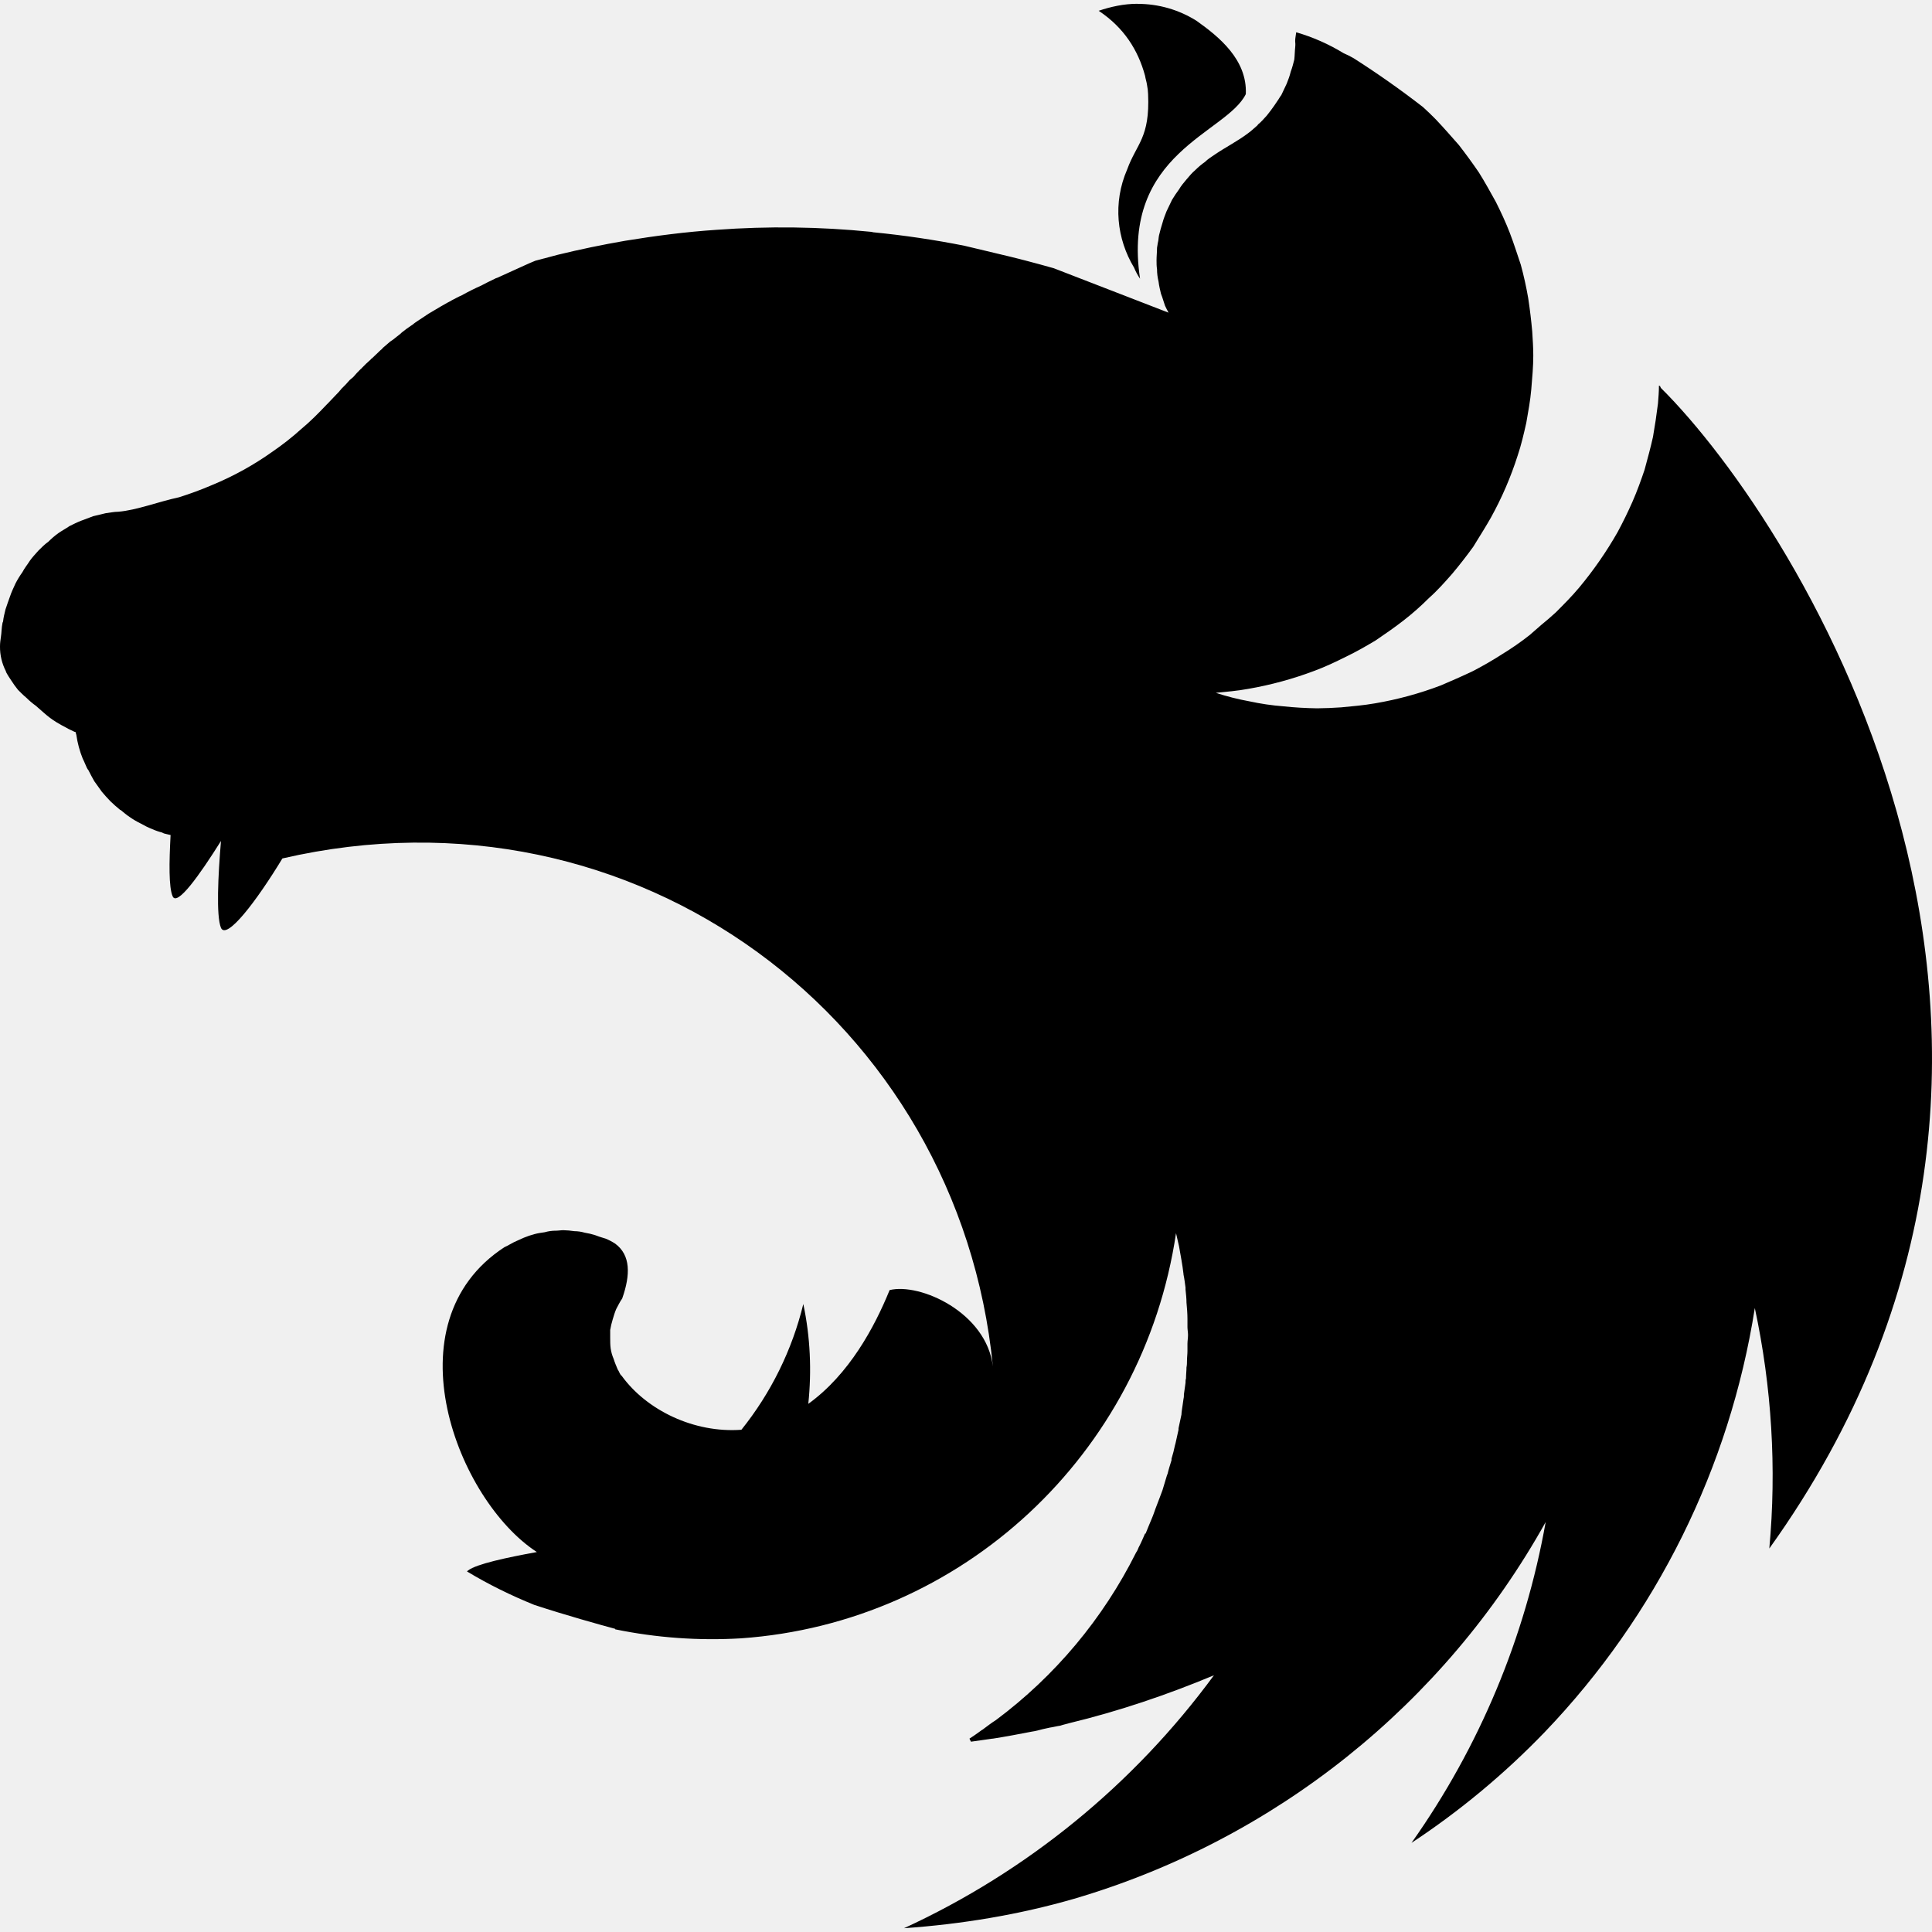
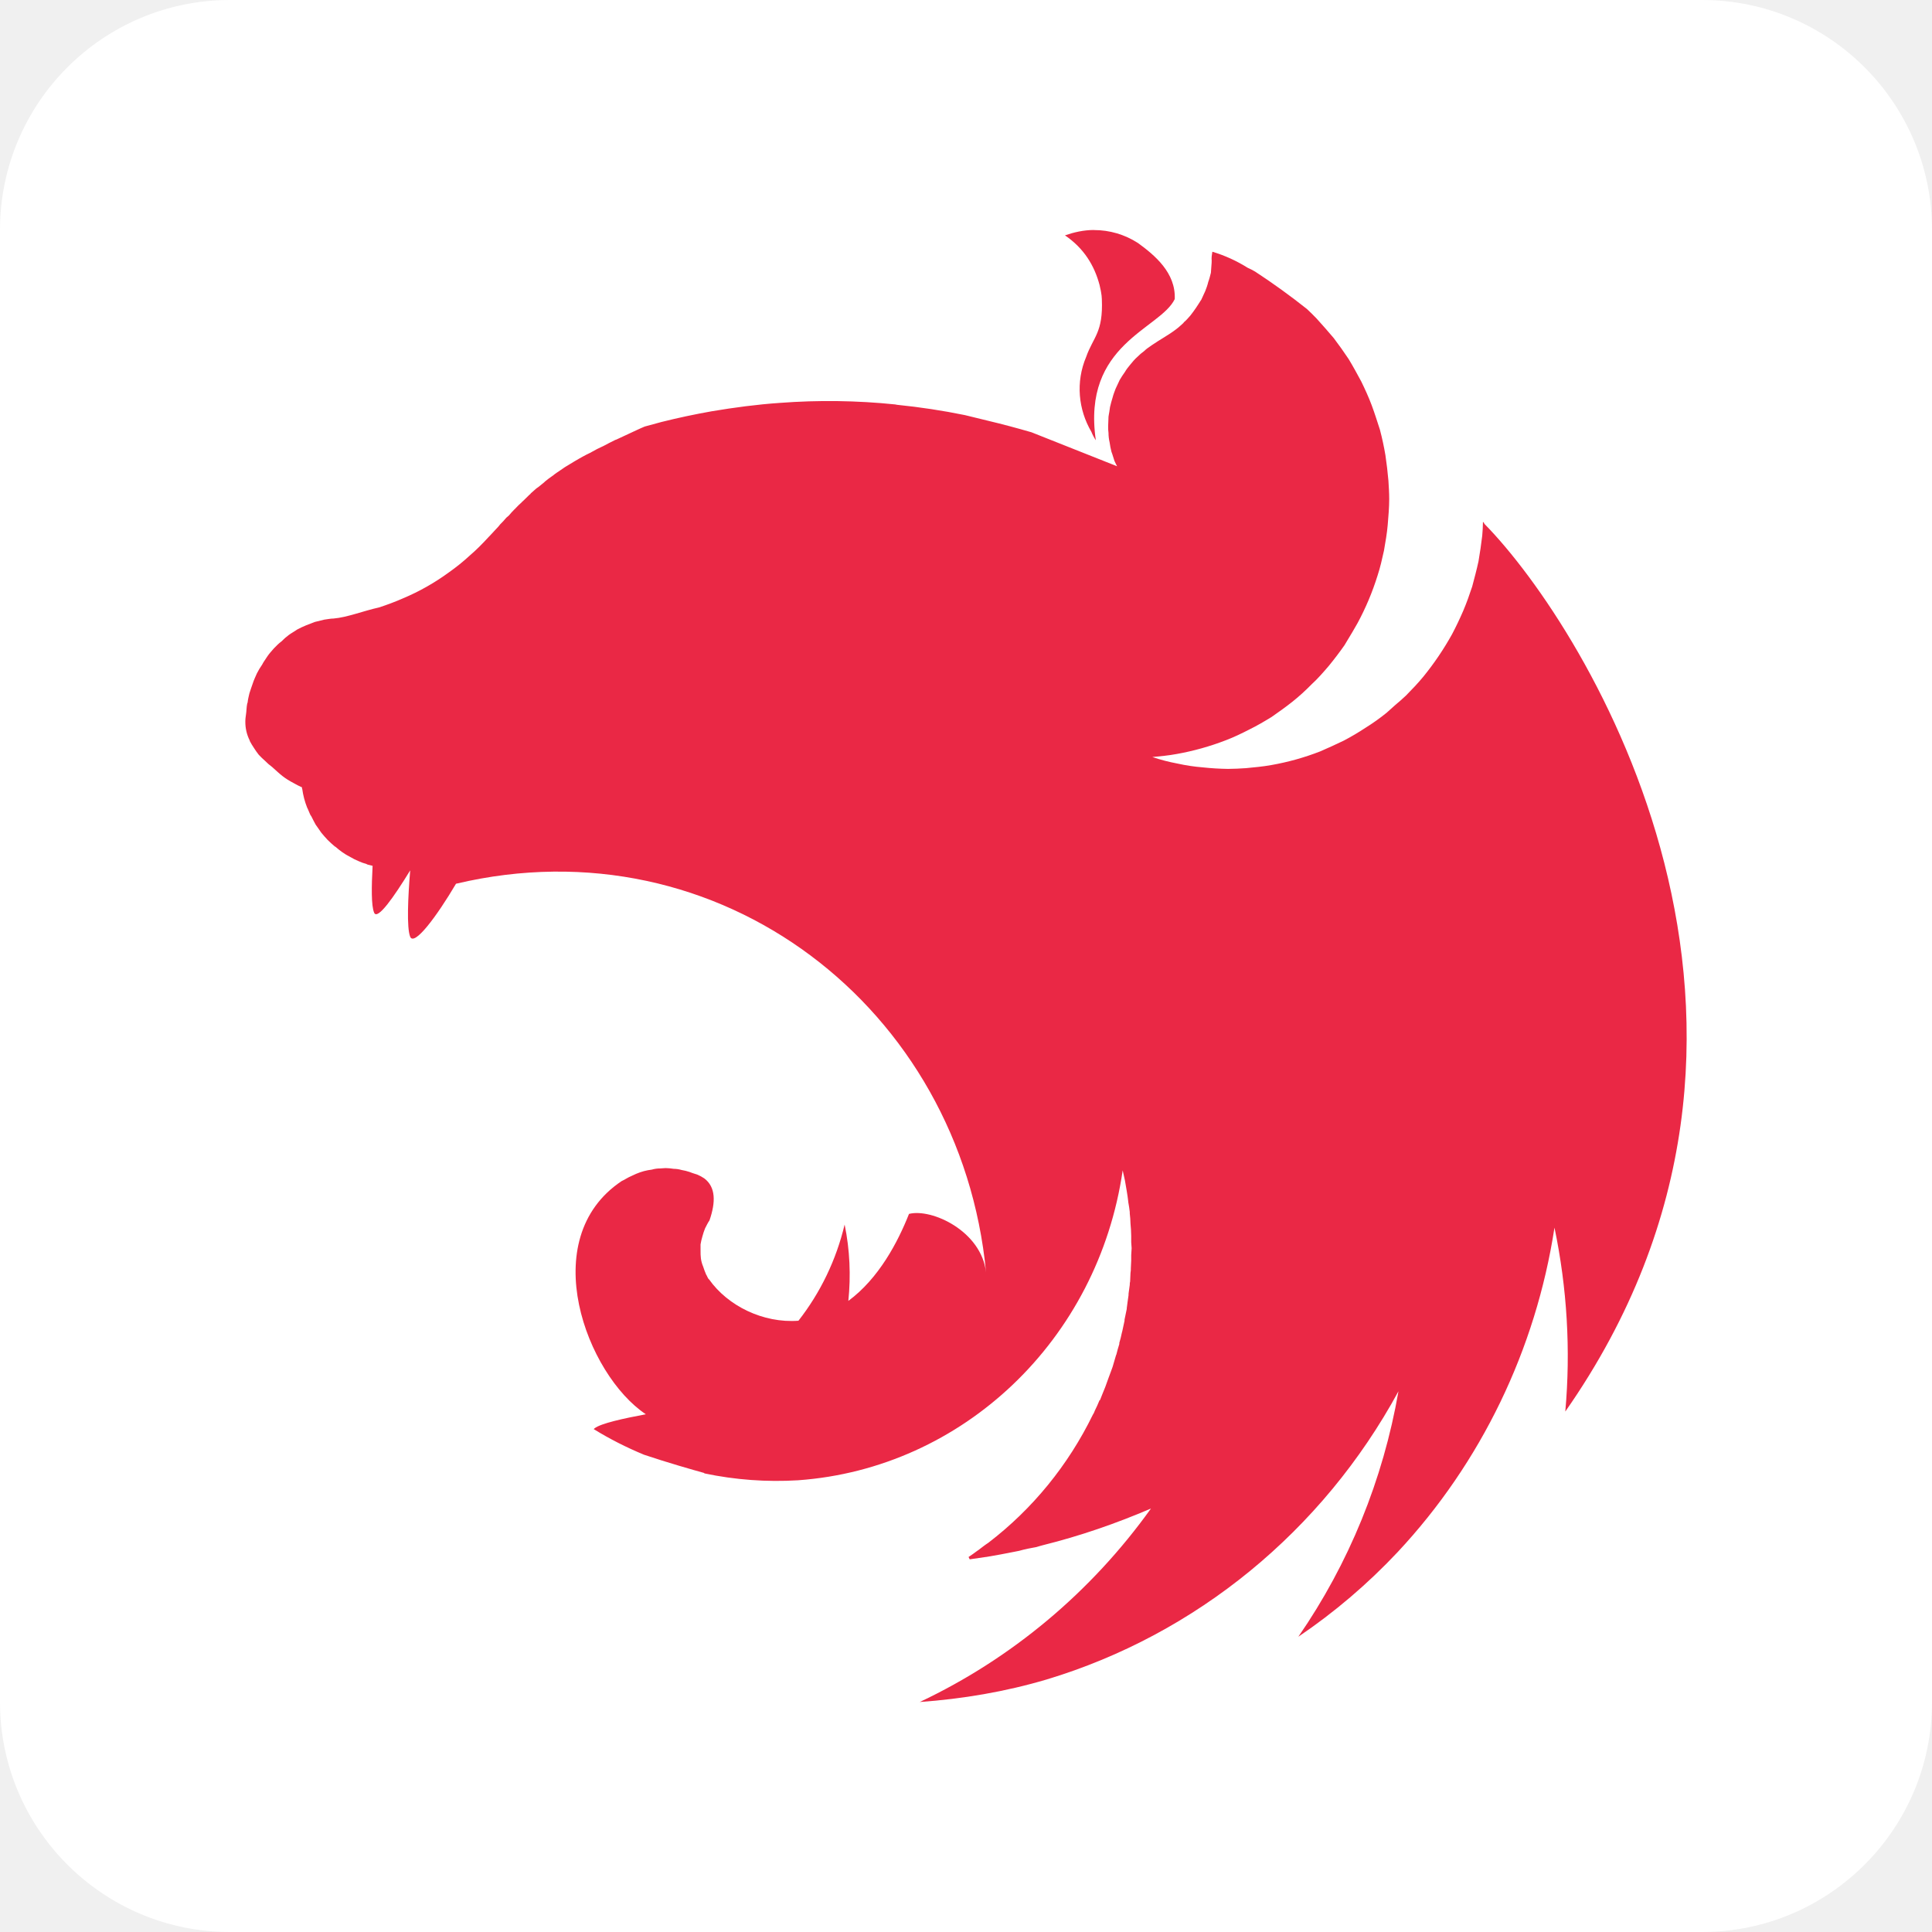
- <svg xmlns="http://www.w3.org/2000/svg" role="img" viewBox="0 0 24 24">
-   <path d="M14.131.047c-.173 0-.334.037-.483.087.316.21.49.49.576.806.007.043.019.074.025.117a.681.681 0 0 1 .013.112c.024.545-.143.614-.26.936-.18.415-.13.861.086 1.22a.74.74 0 0 0 .074.137c-.235-1.568 1.073-1.803 1.314-2.293.019-.428-.334-.713-.613-.911a1.37 1.37 0 0 0-.732-.21zM16.102.4c-.024.143-.006.106-.012.18-.006.05-.006.112-.012.161-.013.05-.025.1-.044.149-.012.05-.03.1-.05.149l-.067.142c-.02.025-.031.05-.05.075l-.037.055a2.152 2.152 0 0 1-.093.124c-.037.038-.068.081-.112.112v.006c-.037.031-.074.068-.118.1-.13.099-.278.173-.415.266-.043.03-.087.056-.124.093a.906.906 0 0 0-.118.099c-.043.037-.074.074-.111.118-.031.037-.068.08-.093.124a1.582 1.582 0 0 0-.087.13c-.025.05-.043.093-.068.142-.019.05-.037.093-.05.143a2.007 2.007 0 0 0-.043.155c-.006.025-.006.056-.012.08-.007.025-.007.05-.013.075 0 .05-.006.105-.006.155 0 .037 0 .074.006.111 0 .05.006.1.019.155.006.05.018.1.03.15.02.049.032.098.05.148.013.03.031.062.044.087l-1.426-.552c-.241-.068-.477-.13-.719-.186l-.39-.093c-.372-.074-.75-.13-1.128-.167-.013 0-.019-.006-.031-.006A11.082 11.082 0 0 0 8.9 2.855c-.378.025-.756.074-1.134.136a12.45 12.45 0 0 0-.837.174l-.279.074c-.092.037-.18.08-.266.118l-.205.093c-.012.006-.024.006-.03.012-.063.031-.118.056-.174.087a2.738 2.738 0 0 0-.236.118c-.043.018-.086.043-.124.062a.559.559 0 0 1-.055.03c-.056.032-.112.063-.162.094a1.56 1.56 0 0 0-.148.093c-.044.03-.087.055-.124.086-.006.007-.013.007-.019.013-.037.025-.08.056-.118.087l-.012.012-.093.074c-.012.007-.025.019-.037.025-.031.025-.062.056-.093.08-.006.013-.019.02-.025.025-.037.038-.074.069-.111.106-.007 0-.007.006-.013.012a1.742 1.742 0 0 0-.111.106c-.007.006-.007.012-.013.012a1.454 1.454 0 0 0-.093.1c-.012.012-.03.024-.043.036a1.374 1.374 0 0 1-.106.112c-.006.012-.018.019-.024.03-.05.05-.093.1-.143.15l-.018.018c-.1.106-.205.211-.317.304-.111.1-.229.192-.347.273a3.777 3.777 0 0 1-.762.421c-.13.056-.267.106-.403.149-.26.056-.527.161-.756.18-.05 0-.105.012-.155.018l-.155.037-.149.056c-.05.019-.099.044-.148.068-.044.031-.093.056-.137.087a1.011 1.011 0 0 0-.124.106c-.043.03-.087.074-.124.111-.037.043-.074.08-.105.124-.031.05-.068.093-.093.143a1.092 1.092 0 0 0-.087.142c-.025.056-.05.106-.068.161-.019.05-.037.106-.056.161-.012.05-.025.1-.03.15 0 .005-.007.012-.007.018-.012.056-.012.13-.019.167C.006 7.95 0 7.986 0 8.03a.657.657 0 0 0 .074.31v.006c.019.037.044.075.069.112.024.037.05.074.08.111.031.031.068.069.106.1a.906.906 0 0 0 .117.099c.149.13.186.173.378.272.031.019.062.031.1.05.006 0 .012.006.018.006 0 .013 0 .019.006.031a1.272 1.272 0 0 0 .08.298c.02.037.032.074.05.111.007.013.013.025.02.031.024.05.049.093.073.137l.093.13c.031.037.069.08.106.118.037.037.074.068.118.105 0 0 .006.006.012.006.037.031.074.062.112.087a.986.986 0 0 0 .136.08c.043.025.093.05.142.069a.73.73 0 0 0 .124.043c.007.006.013.006.025.012.025.007.056.013.08.019-.018.335-.024.65.026.762.055.124.328-.254.6-.688-.036.428-.061.93 0 1.079.069.155.44-.329.763-.862 4.395-1.016 8.405 2.02 8.826 6.31-.08-.67-.905-1.041-1.283-.948-.186.458-.502 1.047-1.01 1.413.043-.41.025-.83-.062-1.24a4.009 4.009 0 0 1-.769 1.562c-.588.043-1.177-.242-1.487-.67-.025-.018-.031-.055-.05-.08-.018-.043-.037-.087-.05-.13a.515.515 0 0 1-.037-.13c-.006-.044-.006-.087-.006-.137v-.093a.992.992 0 0 1 .031-.13c.013-.043.025-.086.044-.13.024-.043.043-.087.074-.13.105-.298.105-.54-.087-.682a.706.706 0 0 0-.118-.062c-.024-.006-.055-.018-.08-.025l-.05-.018a.847.847 0 0 0-.13-.031.472.472 0 0 0-.13-.019 1.01 1.01 0 0 0-.136-.012c-.031 0-.062.006-.093.006a.484.484 0 0 0-.137.019c-.043.006-.086.012-.13.024a1.068 1.068 0 0 0-.13.044c-.043.018-.08.037-.124.056-.037.018-.074.043-.118.062-1.444.942-.582 3.148.403 3.787-.372.068-.75.148-.855.229l-.013.012c.267.161.546.298.837.416.397.13.818.247 1.004.297v.006a5.996 5.996 0 0 0 1.562.112c2.746-.192 4.996-2.281 5.405-5.033l.037.161c.019.112.043.23.056.347v.006c.012.056.018.112.025.162v.024c.006.056.012.112.012.162.006.068.012.136.012.204v.1c0 .03.007.067.007.098 0 .038-.007.075-.007.112v.087c0 .043-.006.08-.006.124 0 .025 0 .05-.006.08 0 .044-.006.087-.006.137-.006.018-.006.037-.006.055l-.02.143c0 .019 0 .037-.005.056-.007.062-.019.118-.025.18v.012l-.037.174v.018l-.037.167c0 .007-.007.02-.007.025a1.663 1.663 0 0 1-.043.168v.018c-.019.062-.037.118-.05.174-.006.006-.006.012-.006.012l-.056.186c-.024.062-.043.118-.068.18-.025.062-.043.124-.068.18-.025.062-.05.117-.074.18h-.007c-.024.055-.05.117-.08.173a.302.302 0 0 1-.019.043c-.006.006-.006.013-.012.019a5.867 5.867 0 0 1-1.742 2.082c-.05.031-.099.069-.149.106-.012.012-.03.018-.043.03a2.603 2.603 0 0 1-.136.094l.018.037h.007l.26-.037h.006c.161-.025.322-.056.483-.087.044-.006.093-.019.137-.031l.087-.019c.043-.006.086-.018.13-.024.037-.013.074-.02.111-.031.62-.15 1.221-.354 1.798-.595a9.926 9.926 0 0 1-3.85 3.142c.714-.05 1.426-.167 2.114-.366a9.903 9.903 0 0 0 5.857-4.68 9.893 9.893 0 0 1-1.667 3.986 9.758 9.758 0 0 0 1.655-1.376 9.824 9.824 0 0 0 2.61-5.268c.21.98.272 1.99.18 2.987 4.474-6.241.371-12.712-1.346-14.416-.006-.013-.012-.019-.012-.031-.006.006-.006.006-.006.012 0-.006 0-.006-.007-.012 0 .074-.006.148-.012.223a8.34 8.34 0 0 1-.062.415c-.03.136-.068.273-.105.41-.044.13-.093.266-.15.396a5.322 5.322 0 0 1-.185.378 4.735 4.735 0 0 1-.477.688c-.093.111-.192.21-.292.31a3.994 3.994 0 0 1-.18.155l-.142.124a3.459 3.459 0 0 1-.347.241 4.295 4.295 0 0 1-.366.211c-.13.062-.26.118-.39.174a4.364 4.364 0 0 1-.818.223c-.143.025-.285.037-.422.05a4.914 4.914 0 0 1-.297.012 4.66 4.66 0 0 1-.422-.025 3.137 3.137 0 0 1-.421-.062 3.136 3.136 0 0 1-.415-.105h-.007c.137-.013.273-.025.41-.05a4.493 4.493 0 0 0 .818-.223c.136-.05.266-.112.39-.174.13-.062.248-.13.372-.204.118-.08.235-.161.347-.248.112-.087.217-.18.316-.279.105-.093.198-.198.291-.304.093-.111.18-.223.26-.334.013-.019.026-.044.038-.062.062-.1.124-.199.18-.298a4.272 4.272 0 0 0 .334-.775c.044-.13.075-.266.106-.403.025-.142.05-.278.062-.415.012-.142.025-.285.025-.421 0-.1-.007-.199-.013-.298a6.726 6.726 0 0 0-.05-.415 4.493 4.493 0 0 0-.092-.415c-.044-.13-.087-.267-.137-.397-.05-.13-.111-.26-.173-.384-.069-.124-.137-.248-.211-.366a6.843 6.843 0 0 0-.248-.34c-.093-.106-.186-.212-.285-.317a3.878 3.878 0 0 0-.161-.155c-.28-.217-.57-.421-.862-.607a1.154 1.154 0 0 0-.124-.062 2.415 2.415 0 0 0-.589-.26Z" />
+ <svg xmlns="http://www.w3.org/2000/svg" width="252" height="252" viewBox="0 0 252 252" fill="none">
+   <rect width="252" height="252" rx="30" fill="white" />
+   <path d="M142.692 30C141.337 30 140.076 30.297 138.909 30.699C141.384 32.385 142.747 34.634 143.421 37.172C143.476 37.517 143.57 37.766 143.617 38.112C143.675 38.408 143.709 38.709 143.718 39.011C143.906 43.388 142.598 43.943 141.682 46.529C140.272 49.862 140.664 53.444 142.355 56.327C142.51 56.714 142.705 57.083 142.935 57.427C141.094 44.834 151.34 42.947 153.228 39.011C153.377 35.574 150.612 33.285 148.426 31.695C146.709 30.588 144.721 30.003 142.692 30.008V30ZM158.132 32.835C157.944 33.984 158.085 33.686 158.038 34.281C157.991 34.682 157.991 35.18 157.944 35.574C157.842 35.975 157.748 36.377 157.599 36.77C157.505 37.172 157.364 37.574 157.207 37.967L156.683 39.108C156.526 39.309 156.44 39.509 156.291 39.71L156.001 40.152C155.77 40.493 155.527 40.825 155.273 41.148C154.983 41.453 154.74 41.798 154.395 42.047V42.095C154.105 42.344 153.816 42.642 153.471 42.898C152.453 43.694 151.293 44.288 150.22 45.035C149.883 45.276 149.539 45.485 149.249 45.782C148.919 46.02 148.61 46.285 148.324 46.577C147.988 46.874 147.745 47.171 147.455 47.525C147.212 47.822 146.922 48.167 146.726 48.52C146.483 48.857 146.255 49.205 146.045 49.565C145.849 49.966 145.708 50.312 145.512 50.705C145.363 51.107 145.222 51.452 145.121 51.854C144.992 52.264 144.88 52.679 144.784 53.099C144.737 53.299 144.737 53.548 144.69 53.741C144.635 53.942 144.635 54.143 144.588 54.343C144.588 54.745 144.541 55.187 144.541 55.588C144.541 55.885 144.541 56.183 144.588 56.48C144.588 56.881 144.635 57.283 144.737 57.725C144.784 58.126 144.878 58.528 144.972 58.929C145.128 59.323 145.222 59.716 145.363 60.118C145.465 60.359 145.606 60.616 145.708 60.817L134.538 56.383C132.65 55.837 130.801 55.339 128.906 54.889L125.851 54.143C122.937 53.548 119.976 53.099 117.015 52.801C116.913 52.801 116.866 52.753 116.772 52.753C111.769 52.239 106.731 52.172 101.716 52.552C98.755 52.753 95.794 53.147 92.834 53.645C90.633 54.033 88.446 54.499 86.277 55.042L84.092 55.636C83.371 55.934 82.682 56.279 82.008 56.584L80.402 57.331C80.308 57.379 80.214 57.379 80.167 57.427C79.674 57.676 79.243 57.877 78.804 58.126C78.173 58.411 77.556 58.728 76.956 59.074C76.619 59.218 76.282 59.419 75.984 59.572C75.845 59.66 75.701 59.741 75.553 59.813C75.115 60.07 74.676 60.319 74.284 60.568C73.885 60.794 73.498 61.044 73.125 61.315C72.78 61.556 72.444 61.756 72.154 62.005C72.107 62.062 72.052 62.062 72.005 62.11C71.715 62.311 71.378 62.559 71.081 62.809L70.987 62.905L70.258 63.499C70.164 63.555 70.062 63.652 69.968 63.7C69.725 63.901 69.483 64.15 69.24 64.343C69.193 64.447 69.091 64.503 69.044 64.543C68.754 64.849 68.464 65.097 68.174 65.395C68.12 65.395 68.12 65.443 68.073 65.491C67.771 65.762 67.481 66.046 67.203 66.342C67.148 66.391 67.148 66.439 67.101 66.439C66.846 66.695 66.603 66.963 66.373 67.242C66.279 67.338 66.138 67.435 66.036 67.531C65.776 67.847 65.499 68.147 65.206 68.43C65.159 68.527 65.065 68.583 65.018 68.671C64.626 69.073 64.289 69.475 63.897 69.876L63.756 70.021C62.973 70.872 62.151 71.715 61.273 72.462C60.404 73.266 59.479 74.004 58.555 74.655C56.699 76.014 54.696 77.149 52.586 78.036C51.568 78.486 50.495 78.888 49.429 79.233C47.393 79.683 45.301 80.526 43.507 80.678C43.116 80.678 42.685 80.775 42.293 80.823L41.079 81.12L39.912 81.57C39.52 81.723 39.136 81.923 38.753 82.116C38.408 82.365 38.024 82.566 37.679 82.815C37.334 83.071 37.009 83.356 36.708 83.666C36.371 83.907 36.027 84.26 35.737 84.558C35.447 84.903 35.157 85.2 34.914 85.554C34.671 85.955 34.382 86.3 34.186 86.702C33.931 87.064 33.703 87.445 33.504 87.843C33.309 88.292 33.113 88.694 32.972 89.136C32.823 89.537 32.682 89.987 32.533 90.429C32.439 90.83 32.337 91.232 32.298 91.633C32.298 91.674 32.243 91.73 32.243 91.778C32.149 92.228 32.149 92.822 32.094 93.119C32.047 93.473 32 93.762 32 94.115C31.991 94.981 32.19 95.836 32.58 96.605V96.653C32.729 96.95 32.925 97.255 33.12 97.553C33.309 97.85 33.512 98.147 33.747 98.444C33.99 98.693 34.28 98.998 34.577 99.247C34.861 99.538 35.167 99.804 35.494 100.042C36.661 101.086 36.951 101.432 38.455 102.227C38.698 102.379 38.941 102.476 39.238 102.628C39.285 102.628 39.332 102.677 39.379 102.677C39.379 102.781 39.379 102.829 39.426 102.926C39.54 103.747 39.75 104.55 40.053 105.319C40.21 105.616 40.304 105.913 40.445 106.21C40.499 106.315 40.546 106.411 40.601 106.459C40.789 106.861 40.985 107.206 41.173 107.56L41.902 108.604C42.144 108.901 42.442 109.246 42.732 109.552C43.022 109.849 43.312 110.098 43.656 110.395C43.656 110.395 43.703 110.443 43.75 110.443C44.04 110.692 44.33 110.941 44.627 111.142C44.965 111.385 45.322 111.6 45.693 111.784C46.03 111.985 46.421 112.186 46.805 112.338C47.118 112.483 47.443 112.599 47.776 112.684C47.831 112.732 47.878 112.732 47.972 112.78C48.168 112.836 48.411 112.885 48.599 112.933C48.458 115.623 48.411 118.153 48.803 119.053C49.233 120.049 51.372 117.013 53.503 113.527C53.221 116.965 53.025 120.996 53.503 122.193C54.043 123.438 56.949 119.551 59.479 115.27C93.907 107.11 125.318 131.494 128.616 165.948C127.989 160.567 121.527 157.588 118.566 158.335C117.109 162.013 114.634 166.744 110.654 169.683C110.991 166.39 110.85 163.017 110.169 159.724C109.081 164.308 107.025 168.59 104.145 172.269C99.539 172.615 94.925 170.326 92.497 166.888C92.301 166.744 92.254 166.446 92.105 166.246C91.964 165.9 91.815 165.547 91.713 165.202C91.572 164.868 91.475 164.517 91.424 164.157C91.376 163.804 91.376 163.459 91.376 163.057V162.31C91.434 161.957 91.516 161.608 91.619 161.266C91.721 160.921 91.815 160.575 91.964 160.222C92.152 159.877 92.301 159.523 92.544 159.178C93.366 156.785 93.366 154.841 91.862 153.701C91.57 153.505 91.261 153.338 90.938 153.203C90.75 153.154 90.507 153.058 90.311 153.002L89.919 152.857C89.587 152.747 89.246 152.664 88.901 152.608C88.57 152.509 88.228 152.458 87.883 152.456C87.53 152.399 87.174 152.367 86.818 152.359C86.575 152.359 86.332 152.407 86.089 152.407C85.726 152.405 85.365 152.457 85.016 152.56C84.679 152.608 84.342 152.656 83.998 152.753C83.651 152.848 83.311 152.966 82.979 153.106C82.642 153.251 82.353 153.403 82.008 153.556C81.718 153.7 81.428 153.901 81.084 154.054C69.772 161.62 76.525 179.337 84.24 184.469C81.326 185.015 78.365 185.658 77.543 186.308L77.441 186.405C79.533 187.698 81.718 188.798 83.998 189.746C87.107 190.79 90.405 191.729 91.862 192.131V192.179C95.885 193.026 99.998 193.329 104.098 193.079C125.608 191.537 143.233 174.759 146.437 152.656L146.726 153.949C146.875 154.849 147.063 155.797 147.165 156.736V156.785C147.259 157.234 147.306 157.684 147.361 158.086V158.278C147.408 158.728 147.455 159.178 147.455 159.58C147.502 160.126 147.549 160.672 147.549 161.218V162.021C147.549 162.262 147.604 162.559 147.604 162.808C147.604 163.113 147.549 163.411 147.549 163.708V164.406C147.549 164.752 147.502 165.049 147.502 165.402C147.502 165.603 147.502 165.804 147.455 166.045C147.455 166.398 147.408 166.744 147.408 167.145C147.361 167.29 147.361 167.442 147.361 167.587L147.204 168.735C147.204 168.888 147.204 169.033 147.165 169.185C147.11 169.683 147.016 170.133 146.969 170.631V170.727L146.679 172.125V172.269L146.39 173.61C146.39 173.667 146.335 173.771 146.335 173.811C146.245 174.267 146.133 174.717 145.998 175.161V175.305C145.849 175.803 145.708 176.253 145.606 176.703C145.559 176.751 145.559 176.799 145.559 176.799L145.121 178.293C144.933 178.791 144.784 179.241 144.588 179.738C144.392 180.236 144.251 180.734 144.055 181.184C143.859 181.682 143.664 182.124 143.476 182.63H143.421C143.233 183.072 143.029 183.569 142.794 184.019C142.753 184.138 142.704 184.254 142.645 184.365C142.598 184.413 142.598 184.469 142.551 184.517C139.34 191.108 134.667 196.835 128.906 201.239C128.514 201.488 128.13 201.793 127.739 202.09C127.645 202.186 127.504 202.235 127.402 202.331C127.055 202.594 126.699 202.846 126.336 203.086L126.477 203.383H126.532L128.569 203.086H128.616C129.877 202.885 131.138 202.636 132.399 202.387C132.744 202.339 133.128 202.235 133.473 202.138L134.154 201.986C134.491 201.937 134.828 201.841 135.172 201.793C135.462 201.688 135.752 201.632 136.042 201.544C140.898 200.339 145.606 198.701 150.126 196.765C142.323 207.663 131.945 216.346 119.968 222C125.561 221.598 131.138 220.659 136.528 219.06C156.034 213.18 172.509 199.683 182.407 181.473C180.408 193 175.949 203.932 169.349 213.487C174.055 210.304 178.402 206.598 182.313 202.435C193.181 190.803 200.315 176.038 202.758 160.126C204.403 167.996 204.889 176.108 204.168 184.116C239.214 133.991 207.074 82.02 193.624 68.334C193.577 68.23 193.53 68.181 193.53 68.085C193.483 68.133 193.483 68.133 193.483 68.181C193.483 68.133 193.483 68.133 193.428 68.085C193.428 68.68 193.381 69.274 193.334 69.876C193.2 70.991 193.038 72.103 192.849 73.209C192.614 74.302 192.316 75.402 192.026 76.502C191.682 77.546 191.298 78.638 190.851 79.683C190.407 80.714 189.924 81.727 189.402 82.719C188.318 84.67 187.068 86.519 185.666 88.244C184.937 89.136 184.162 89.931 183.378 90.734C182.921 91.163 182.45 91.578 181.968 91.979L180.856 92.975C179.989 93.676 179.082 94.322 178.138 94.91C177.21 95.523 176.253 96.089 175.271 96.605C174.253 97.103 173.234 97.553 172.216 98.002C170.142 98.811 167.996 99.411 165.808 99.793C164.688 99.994 163.576 100.091 162.503 100.195C161.728 100.251 160.952 100.283 160.176 100.291C159.072 100.276 157.969 100.209 156.871 100.091C155.762 100.001 154.66 99.835 153.573 99.593C152.472 99.388 151.386 99.106 150.322 98.749H150.267C151.34 98.645 152.406 98.549 153.479 98.348C155.665 97.959 157.81 97.359 159.886 96.557C160.952 96.155 161.97 95.657 162.941 95.159C163.96 94.661 164.884 94.115 165.855 93.521C166.78 92.878 167.696 92.228 168.573 91.529C169.451 90.83 170.273 90.083 171.049 89.288C171.871 88.541 172.6 87.698 173.328 86.847C174.057 85.955 174.738 85.056 175.365 84.164C175.467 84.011 175.569 83.811 175.663 83.666C176.148 82.863 176.634 82.068 177.073 81.273C178.143 79.292 179.019 77.207 179.689 75.048C180.034 74.004 180.276 72.912 180.519 71.812C180.715 70.671 180.911 69.579 181.005 68.479C181.099 67.338 181.201 66.19 181.201 65.097C181.201 64.294 181.146 63.499 181.099 62.704C181.002 61.589 180.871 60.478 180.707 59.371C180.518 58.249 180.278 57.137 179.987 56.038C179.642 54.994 179.305 53.894 178.913 52.849C178.522 51.805 178.044 50.761 177.558 49.765C177.018 48.77 176.485 47.774 175.905 46.826C175.285 45.895 174.637 44.985 173.963 44.095C173.234 43.244 172.506 42.392 171.73 41.549C171.322 41.122 170.901 40.707 170.469 40.304C168.276 38.562 166.004 36.923 163.717 35.429C163.403 35.243 163.079 35.077 162.746 34.931C161.305 34.027 159.754 33.317 158.132 32.835Z" fill="#EA2845" />
</svg>
